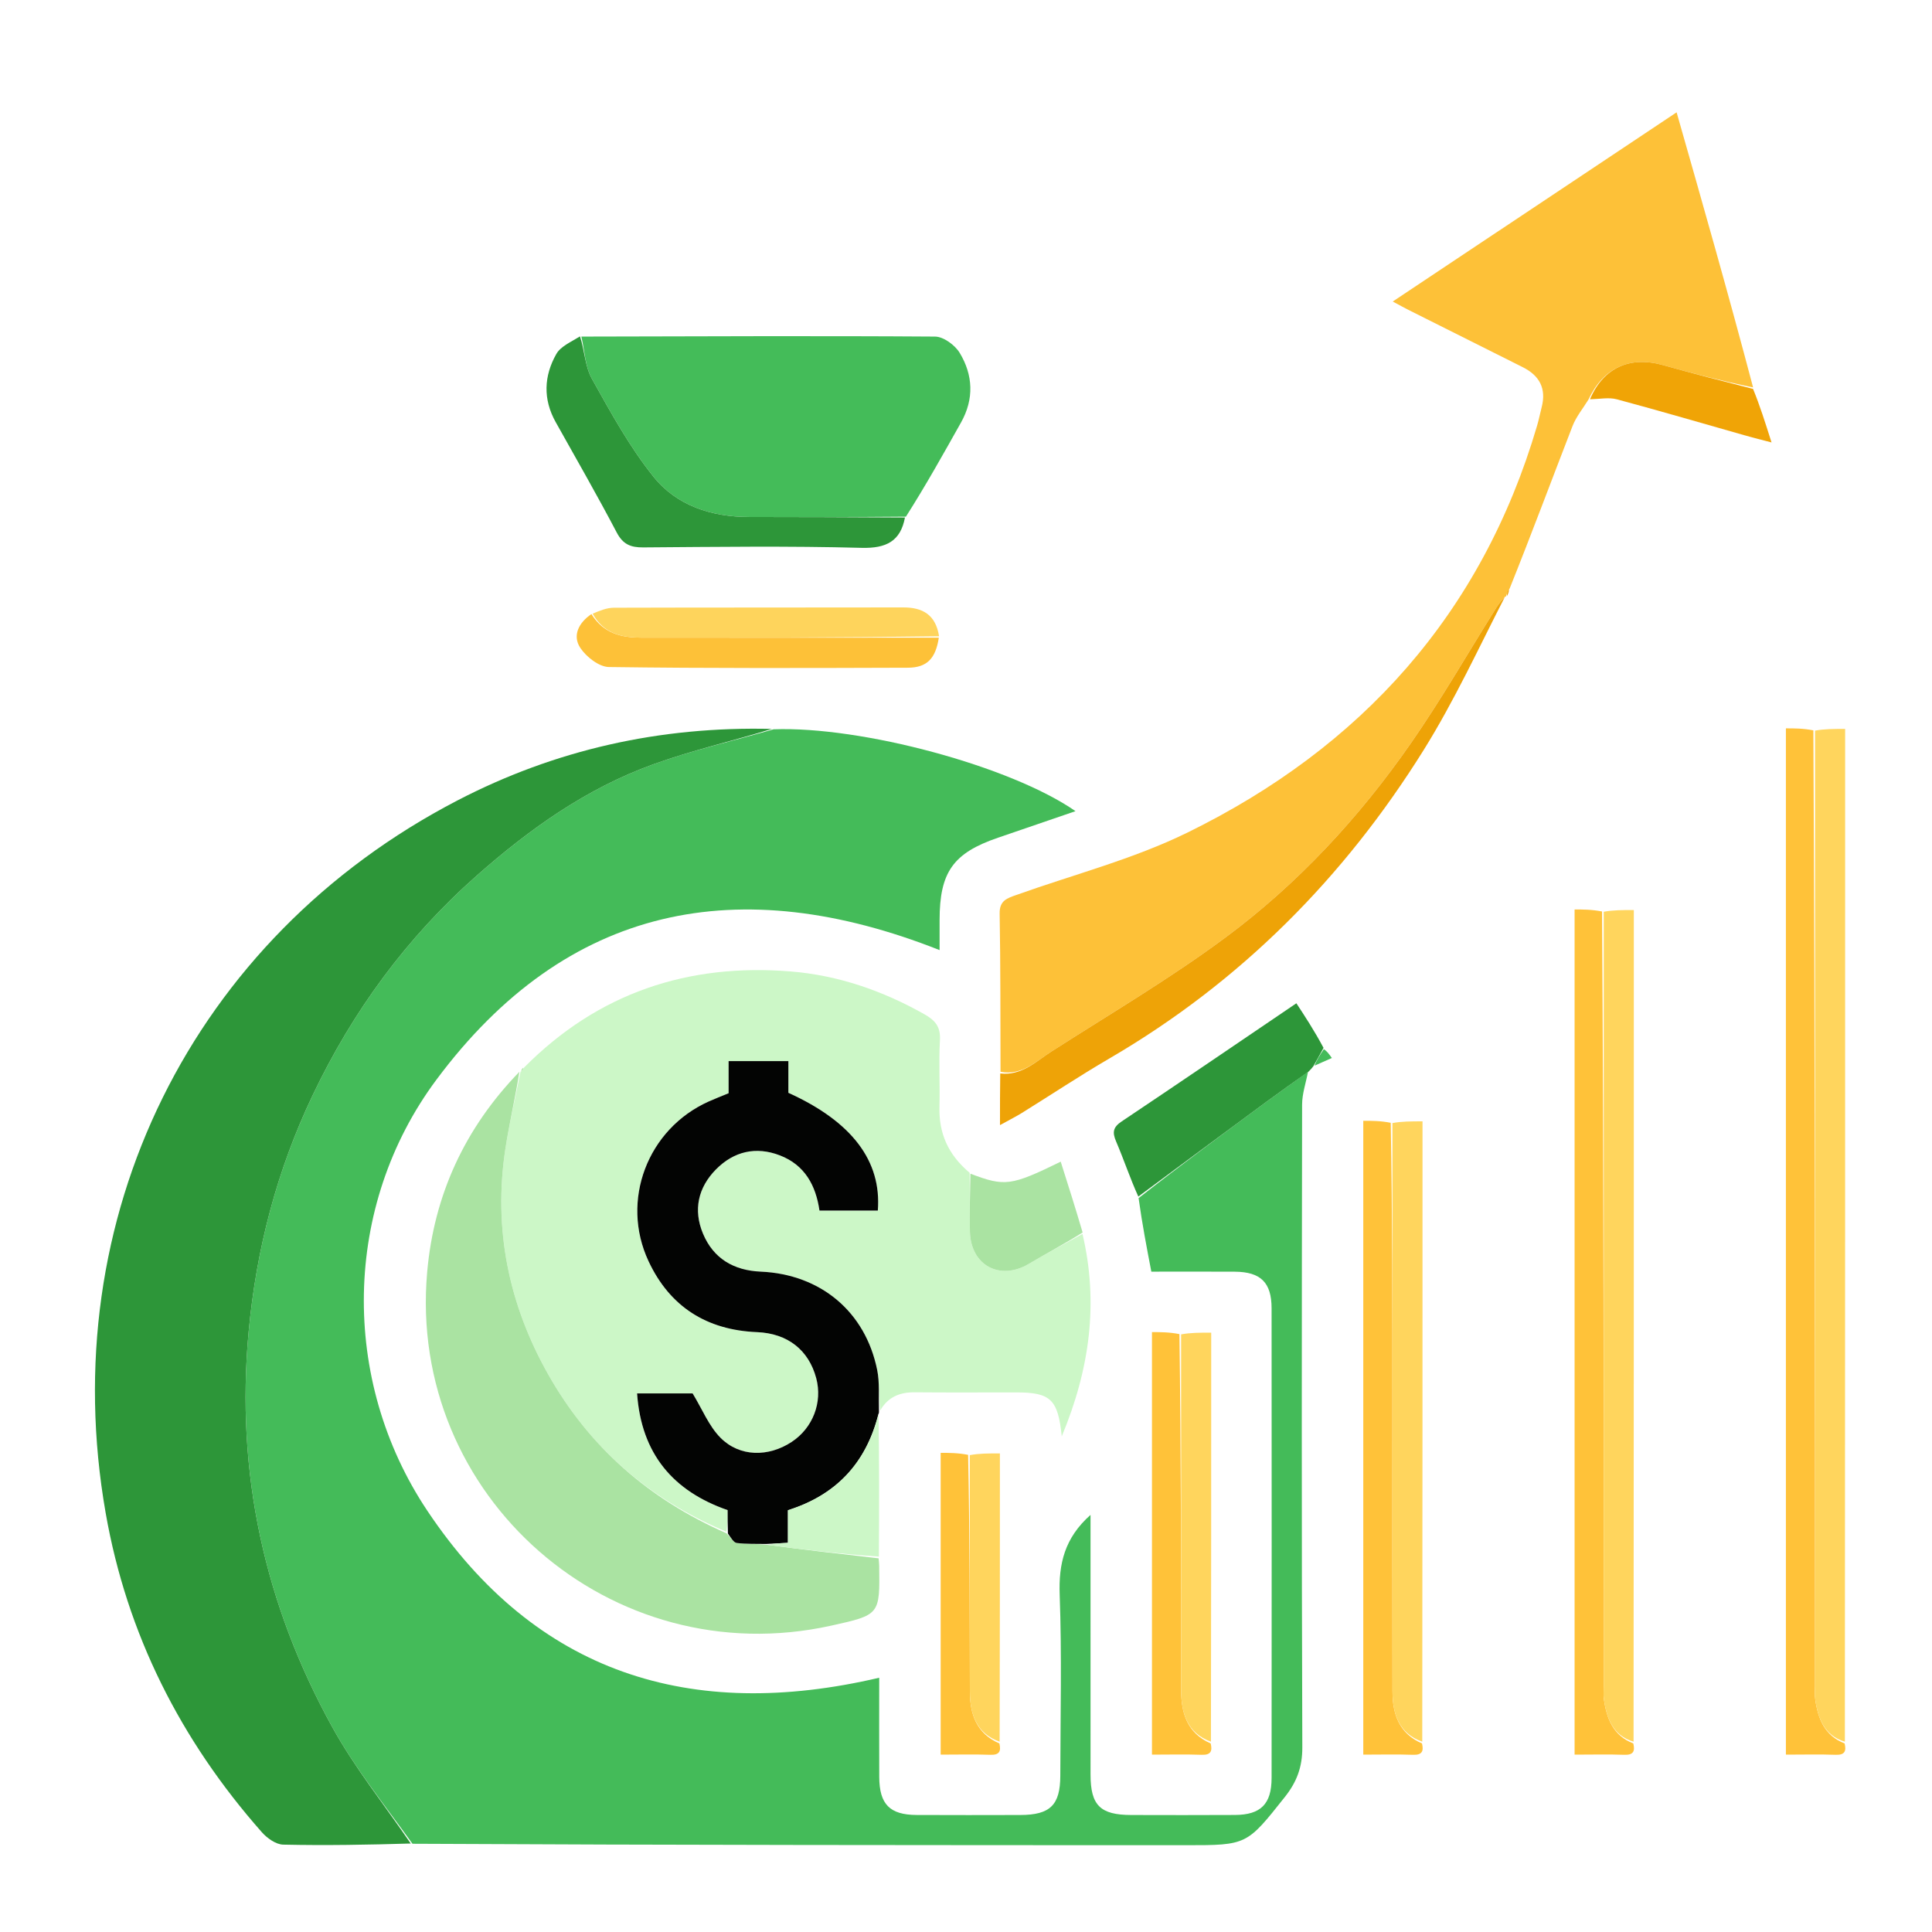
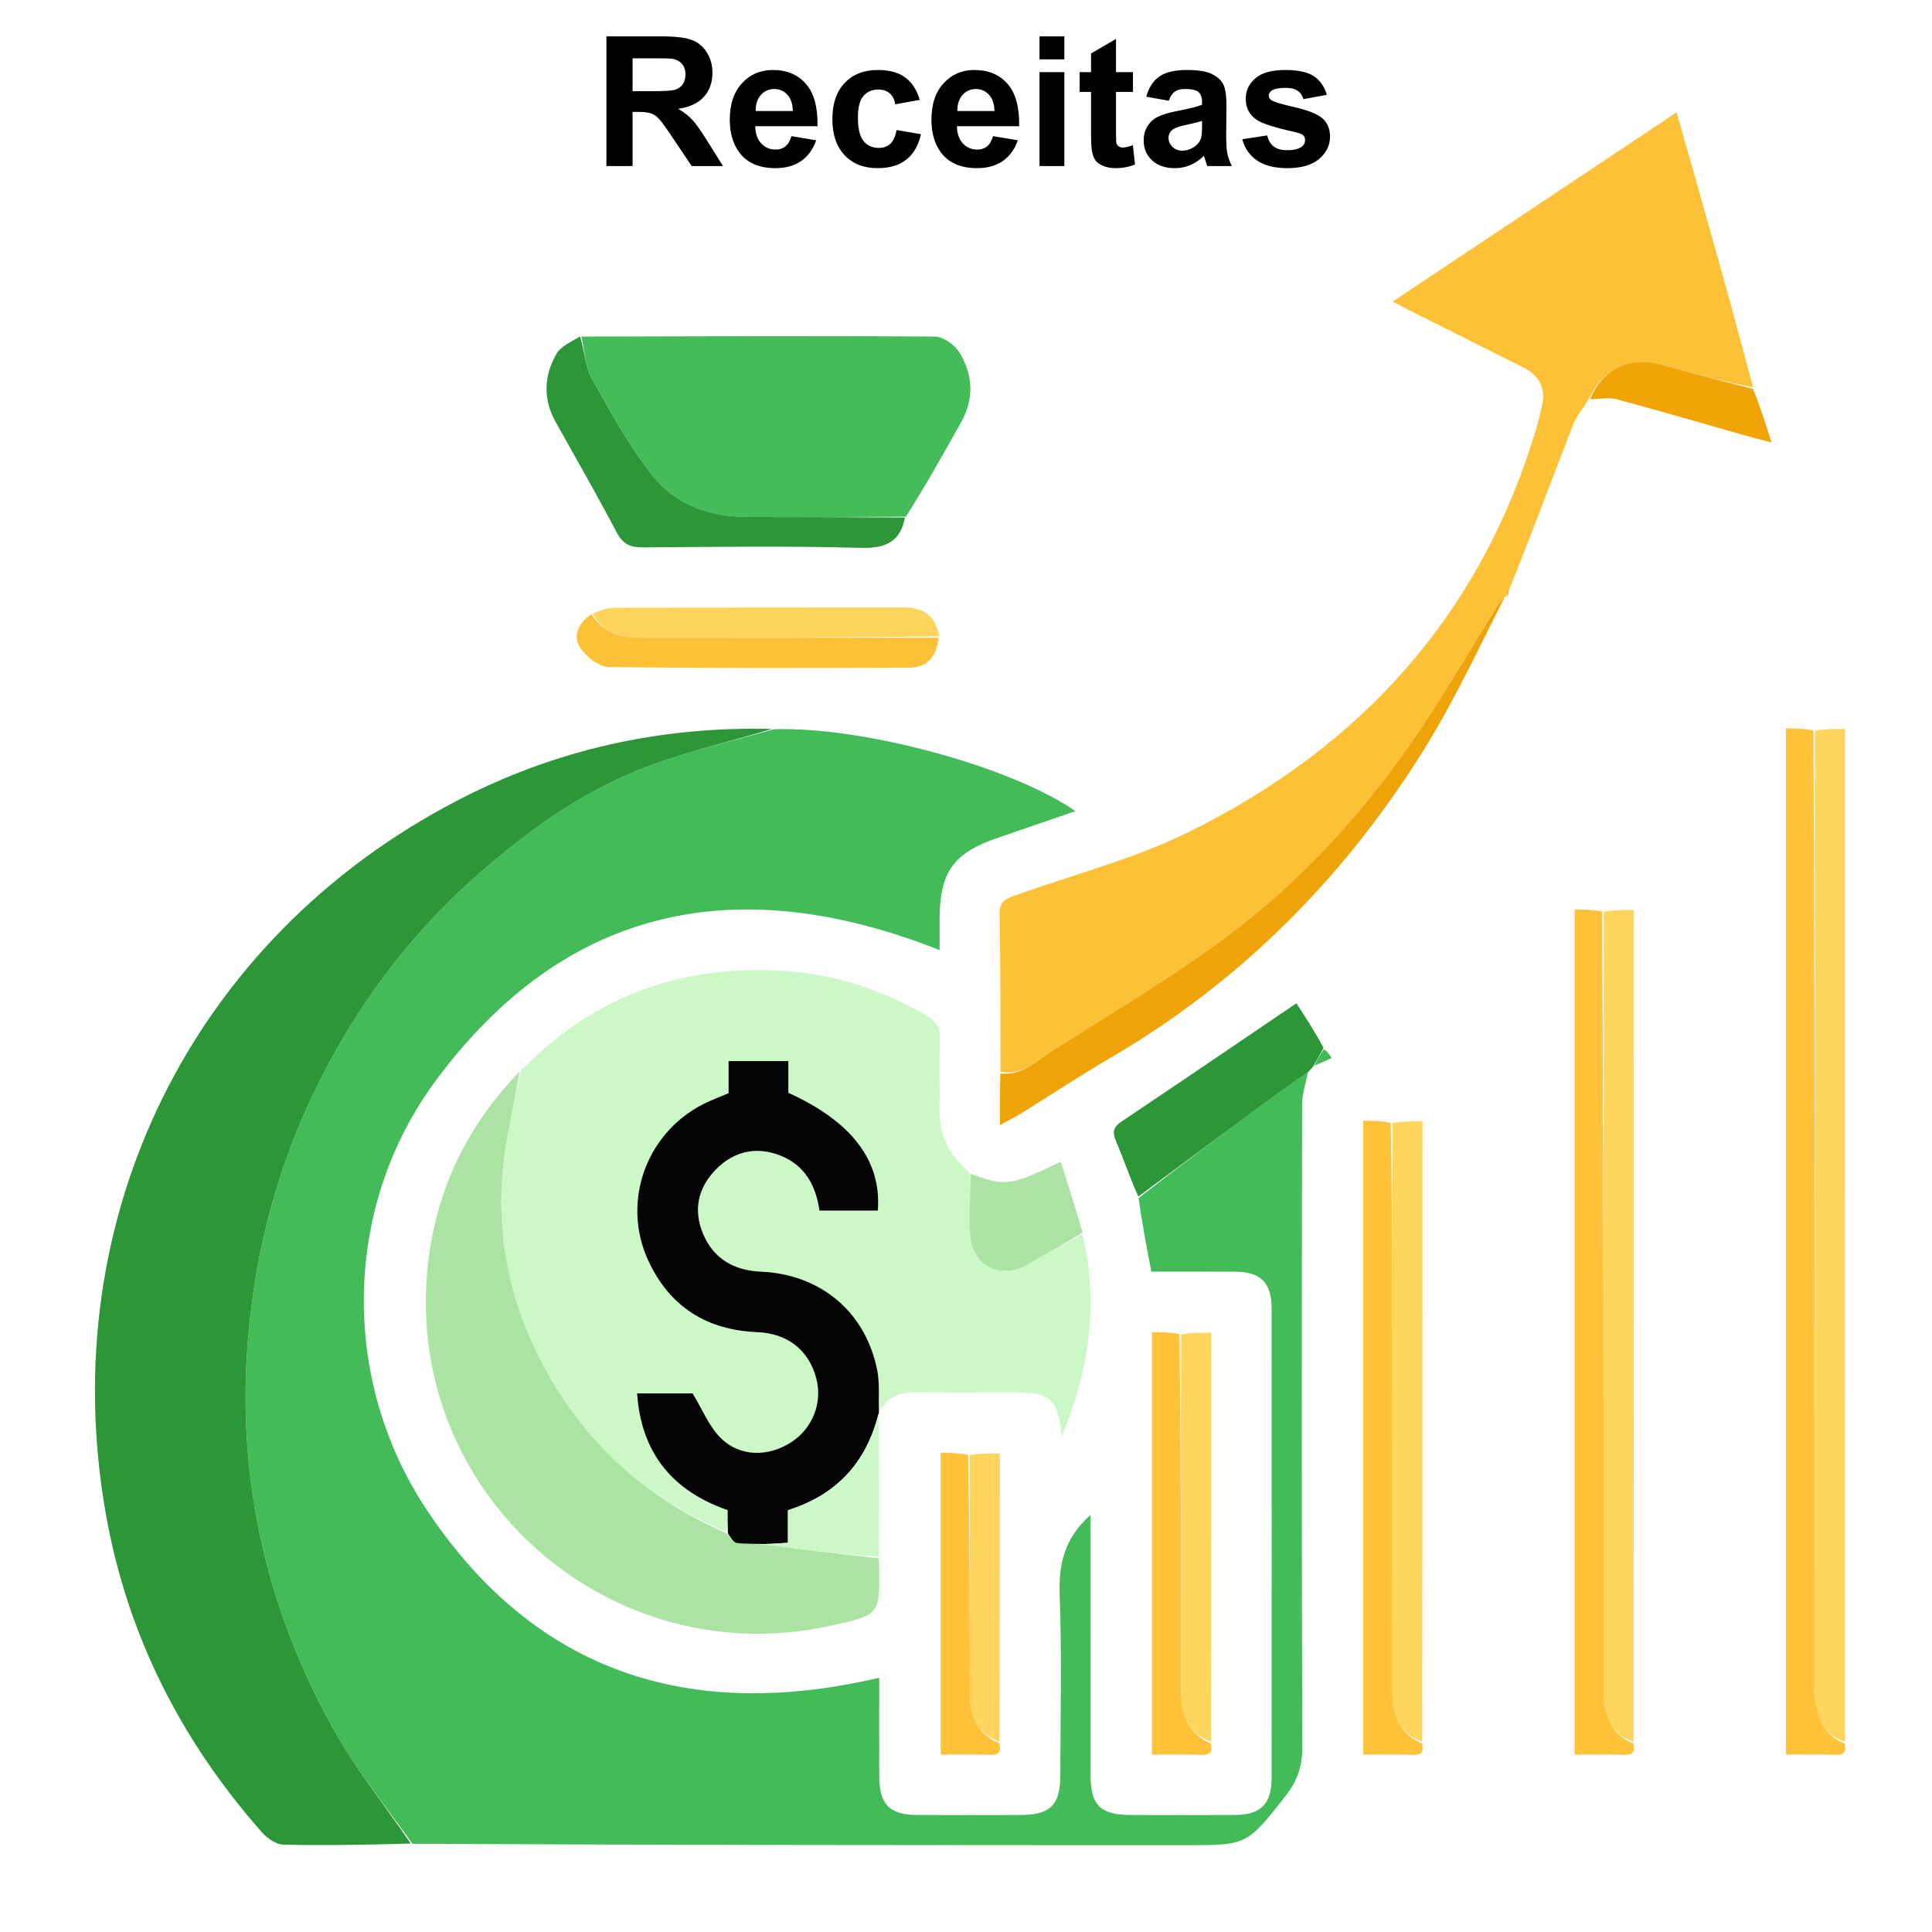
<svg xmlns="http://www.w3.org/2000/svg" width="512" height="512" viewBox="0 0 512 512" fill="none">
  <path d="M346.63 284.055C346.087 286.945 345.075 289.835 345.07 292.725C344.977 349.517 344.925 406.31 345.127 463.101C345.146 468.321 343.632 472.27 340.51 476.204C330.408 488.936 330.488 489.003 314.298 489C246.181 488.987 178.064 488.973 109.31 488.616C101.749 478.114 93.978 468.424 88.06 457.71C70.083 425.161 62.437 390.267 65.887 352.997C67.918 331.051 73.372 310.16 82.84 290.293C93.487 267.951 107.809 248.393 126.432 231.968C140.406 219.643 155.433 208.958 173.016 202.591C183.439 198.816 194.331 196.333 205.012 193.27C228.299 192.416 267.852 203.035 285.018 214.965C277.948 217.388 271.217 219.699 264.483 222.002C252.589 226.069 249.009 231.114 249.001 243.838C248.999 246.468 249.001 249.097 249.001 251.785C195.88 230.79 150.268 239.629 115.648 286.142C90.769 319.567 90.094 365.714 113.251 400.372C142.057 443.485 183.006 456.328 233.001 444.618C233.001 453.291 232.972 462.099 233.01 470.907C233.042 478.148 235.786 480.952 242.909 480.988C252.074 481.034 261.239 481.015 270.404 480.994C278.3 480.976 280.979 478.361 280.991 470.587C281.017 454.59 281.414 438.578 280.827 422.602C280.526 414.415 282.127 407.566 289 401.464C289 403.343 289 404.83 289 406.317C289 427.646 288.99 448.976 289.006 470.305C289.012 478.45 291.584 480.981 299.807 480.995C308.972 481.012 318.137 481.041 327.302 480.984C334.125 480.942 336.98 478.084 336.985 471.189C337.013 429.697 337.014 388.205 336.983 346.712C336.978 339.863 334.097 337.058 327.21 337.012C319.893 336.964 312.576 337.001 305.115 337.001C303.872 330.52 302.687 324.344 301.739 317.508C313.172 308.571 324.36 300.281 335.57 292.021C339.228 289.326 342.942 286.708 346.63 284.055Z" fill="#44BB59" />
  <path d="M138.934 282.858C158.467 263.168 182.282 255.209 209.631 257.452C222.217 258.483 233.938 262.568 244.966 268.78C247.896 270.43 249.304 272.158 249.095 275.702C248.752 281.51 249.136 287.358 248.967 293.181C248.765 300.174 251.116 305.857 256.959 310.796C257.078 316.506 256.907 321.476 257.041 326.437C257.282 335.384 265.013 339.484 272.652 334.935C277.312 332.159 282.127 329.642 286.873 327.009C291.164 345.244 288.824 362.776 281.375 380.645C280.38 370.811 278.383 369.006 269.357 369.003C260.375 368.999 251.393 369.062 242.412 368.975C238.367 368.936 235.284 370.267 233.262 373.801C232.816 370.013 233.145 366.436 232.464 363.063C229.339 347.588 217.463 337.692 201.591 336.997C194.475 336.686 189.073 333.56 186.297 326.92C183.668 320.632 185.003 314.709 189.731 309.912C194.454 305.119 200.315 303.733 206.687 306.192C213.249 308.723 216.199 314.103 217.17 320.813C222.419 320.813 227.535 320.813 232.634 320.813C233.658 307.65 225.765 297.243 208.927 289.605C208.927 286.967 208.927 284.189 208.927 281.207C203.548 281.207 198.473 281.207 193.087 281.207C193.087 284.169 193.087 286.945 193.087 289.718C191.141 290.523 189.443 291.175 187.786 291.919C171.608 299.183 164.35 318.157 171.868 334.226C177.523 346.315 187.283 352.479 200.642 353.03C208.746 353.363 214.306 357.771 216.303 365.211C218.029 371.642 215.41 378.442 209.783 382.138C203.659 386.16 196.034 386.151 190.944 381.027C187.857 377.919 186.116 373.475 183.547 369.265C179.344 369.265 174.242 369.265 168.835 369.265C169.948 385.281 178.4 395.18 192.833 400.192C192.833 402.336 192.833 404.155 192.487 405.919C171.868 397.274 156.127 383.385 145.327 364.313C134.808 345.737 130.669 325.651 133.946 304.358C135 297.508 136.607 290.743 137.961 283.939C137.961 283.939 137.992 283.998 138.21 283.885C138.597 283.467 138.766 283.162 138.934 282.858Z" fill="#CCF7C7" />
  <path d="M204.553 193.172C194.331 196.333 183.44 198.816 173.016 202.591C155.433 208.958 140.406 219.643 126.432 231.968C107.809 248.393 93.487 267.951 82.84 290.293C73.373 310.16 67.918 331.051 65.887 352.997C62.437 390.267 70.083 425.161 88.06 457.71C93.978 468.424 101.75 478.114 108.847 488.55C97.691 488.884 86.357 489.099 75.034 488.845C73.11 488.801 70.787 487.139 69.396 485.564C47.852 461.164 33.623 433.051 27.999 400.939C14.314 322.795 50.883 248.645 121.229 212.125C147.105 198.691 174.865 192.439 204.553 193.172Z" fill="#2D9639" />
  <path d="M420.971 105.866C419.537 108.21 417.71 110.402 416.732 112.923C411.242 127.076 405.955 141.309 400.086 155.929C399.409 156.936 399.245 157.528 399.082 158.12C399.082 158.12 399.057 158.044 398.777 158.176C397.827 159.242 397.105 160.144 396.495 161.116C388.993 173.073 381.961 185.357 373.914 196.935C360.178 216.697 343.859 234.32 324.52 248.625C309.851 259.474 294.039 268.785 278.651 278.649C274.543 281.283 270.79 285.118 265.148 284.03C265.098 270.048 265.165 256.064 264.915 242.086C264.853 238.612 266.966 238.024 269.342 237.175C284.504 231.759 300.326 227.683 314.691 220.638C360.775 198.039 392.69 162.67 407.352 112.784C407.82 111.193 408.131 109.557 408.55 107.951C409.841 103.001 408.024 99.544 403.536 97.303C393.43 92.256 383.335 87.187 373.239 82.119C372.094 81.544 370.977 80.916 369.091 79.909C394.327 63.088 418.998 46.644 444.318 29.768C451.296 54.235 458.149 78.261 464.585 102.669C456.374 100.965 448.555 98.965 440.79 96.772C431.939 94.273 424.925 97.42 420.971 105.866Z" fill="#FDC138" />
  <path d="M137.638 284.041C136.607 290.743 135 297.508 133.946 304.358C130.669 325.652 134.808 345.737 145.327 364.313C156.127 383.385 171.868 397.274 192.56 406.353C193.733 407.562 194.423 408.802 195.254 408.906C197.821 409.225 200.442 409.112 203.331 409.391C213.359 410.735 223.099 411.854 232.839 412.974C232.893 413.636 232.985 414.298 232.995 414.961C233.18 427.956 233.178 427.956 220.271 430.813C161.92 443.73 107.947 396.607 113.204 337.124C115.005 316.745 123.132 299.006 137.638 284.041Z" fill="#AAE3A2" />
  <path d="M154.069 89.198C185.311 89.134 216.554 88.98 247.795 89.198C250.033 89.213 253.076 91.446 254.324 93.507C257.885 99.392 258.181 105.735 254.675 111.972C250.037 120.222 245.437 128.493 240.077 136.922C225.724 137.059 212.114 137.017 198.504 137.005C188.557 136.997 179.344 134.009 173.195 126.349C166.833 118.423 161.856 109.316 156.866 100.395C155.053 97.155 154.951 92.958 154.069 89.198Z" fill="#44BC59" />
  <path d="M203.042 409.166C200.442 409.112 197.821 409.225 195.254 408.906C194.423 408.802 193.733 407.562 192.906 406.408C192.833 404.155 192.833 402.336 192.833 400.192C178.4 395.18 169.948 385.281 168.835 369.265C174.242 369.265 179.344 369.265 183.547 369.265C186.116 373.475 187.857 377.919 190.944 381.027C196.034 386.151 203.66 386.16 209.783 382.138C215.41 378.442 218.029 371.642 216.303 365.211C214.307 357.772 208.746 353.364 200.642 353.03C187.284 352.479 177.523 346.315 171.868 334.226C164.35 318.157 171.608 299.183 187.787 291.919C189.443 291.175 191.141 290.523 193.087 289.719C193.087 286.945 193.087 284.169 193.087 281.207C198.473 281.207 203.548 281.207 208.927 281.207C208.927 284.189 208.927 286.967 208.927 289.605C225.765 297.243 233.658 307.65 232.634 320.813C227.535 320.813 222.419 320.813 217.17 320.813C216.199 314.103 213.249 308.723 206.687 306.192C200.315 303.733 194.454 305.119 189.731 309.912C185.003 314.709 183.669 320.632 186.297 326.92C189.073 333.56 194.476 336.686 201.591 336.997C217.463 337.692 229.339 347.588 232.464 363.063C233.146 366.436 232.816 370.013 232.938 373.99C232.923 374.484 232.956 374.416 232.784 374.758C229.466 387.888 221.491 396.223 208.813 400.223C208.813 403.307 208.813 406.076 208.813 408.865C206.663 408.978 204.852 409.072 203.042 409.166Z" fill="#030403" />
  <path d="M488.843 462.032C489.323 464.035 488.915 465.128 486.472 465.041C482.173 464.886 477.864 464.998 473.283 464.998C473.283 374.31 473.283 283.927 473.283 193.021C475.568 193.021 477.84 193.021 480.558 193.552C481.003 278.315 481.001 362.547 481.001 446.78C481.001 447.945 480.881 449.129 481.043 450.272C481.771 455.415 483.472 459.952 488.843 462.032Z" fill="#FFC239" />
  <path d="M488.912 461.564C483.472 459.952 481.771 455.415 481.043 450.272C480.881 449.129 481.001 447.945 481.001 446.78C481.001 362.547 481.003 278.315 481.007 193.625C483.484 193.167 485.958 193.167 488.982 193.167C488.982 282.505 488.982 371.801 488.912 461.564Z" fill="#FFD55D" />
  <path d="M432.843 462.032C433.322 464.035 432.916 465.128 430.472 465.041C426.174 464.886 421.866 464.998 417.283 464.998C417.283 390.31 417.283 315.927 417.283 241.021C419.568 241.021 421.84 241.021 424.558 241.552C425.003 310.317 425.001 378.551 425.001 446.785C425.001 447.95 424.881 449.133 425.043 450.276C425.772 455.417 427.473 459.953 432.843 462.032Z" fill="#FFC239" />
  <path d="M432.912 461.564C427.474 459.953 425.772 455.417 425.043 450.276C424.881 449.133 425.001 447.95 425.001 446.785C425.001 378.551 425.003 310.317 425.007 241.625C427.484 241.167 429.958 241.167 432.982 241.167C432.982 314.504 432.982 387.8 432.912 461.564Z" fill="#FFD55D" />
  <path d="M376.843 462.032C377.322 464.034 376.916 465.128 374.472 465.041C370.174 464.886 365.867 464.997 361.284 464.997C361.284 408.978 361.284 353.261 361.284 297.021C363.568 297.021 365.84 297.021 368.558 297.552C369.003 322.868 369.001 347.653 369 372.438C368.999 397.722 368.967 423.007 369.025 448.291C369.039 454.261 370.784 459.418 376.843 462.032Z" fill="#FFC239" />
  <path d="M153.703 89.142C154.951 92.958 155.053 97.155 156.866 100.395C161.856 109.316 166.833 118.423 173.195 126.349C179.343 134.009 188.556 136.997 198.504 137.005C212.114 137.017 225.724 137.059 239.823 137.145C238.654 143.393 234.908 145.361 228.32 145.184C209.045 144.667 189.746 144.929 170.457 145.068C167.099 145.092 165.08 144.254 163.419 141.086C158.247 131.229 152.693 121.572 147.258 111.854C143.866 105.788 144.132 99.618 147.438 93.802C148.594 91.769 151.326 90.632 153.703 89.142Z" fill="#2D9639" />
  <path d="M376.913 461.564C370.784 459.418 369.039 454.261 369.025 448.291C368.967 423.007 369 397.722 369 372.438C369.001 347.653 369.003 322.868 369.007 297.625C371.483 297.167 373.956 297.167 376.982 297.167C376.982 351.834 376.982 406.465 376.913 461.564Z" fill="#FFD55D" />
  <path d="M265.077 284.485C270.79 285.118 274.543 281.283 278.651 278.649C294.039 268.785 309.851 259.474 324.519 248.625C343.859 234.32 360.178 216.697 373.914 196.935C381.961 185.357 388.992 173.073 396.495 161.116C397.105 160.144 397.827 159.242 398.816 158.169C391.901 171.639 385.423 185.72 377.285 198.766C356.167 232.618 328.708 260.258 294.05 280.475C286.155 285.08 278.527 290.143 270.761 294.97C269.394 295.82 267.947 296.541 265.006 298.169C265.006 292.956 265.006 288.948 265.077 284.485Z" fill="#EEA307" />
  <path d="M346.816 283.962C342.942 286.708 339.228 289.326 335.57 292.021C324.36 300.281 313.172 308.571 301.67 317.103C299.525 312.389 297.854 307.349 295.773 302.484C294.724 300.032 294.986 298.707 297.261 297.185C312.525 286.973 327.698 276.625 343.552 265.88C345.635 269.045 348.314 273.118 350.752 277.704C349.689 279.671 348.866 281.124 348.044 282.577C347.696 283.007 347.349 283.438 346.816 283.962Z" fill="#2D9639" />
  <path d="M320.843 462.032C321.322 464.034 320.917 465.128 318.473 465.041C314.176 464.886 309.869 464.997 305.285 464.997C305.285 427.646 305.285 390.594 305.285 353.021C307.568 353.021 309.84 353.021 312.558 353.552C313.003 385.325 312.995 416.567 313.007 447.809C313.009 453.966 314.596 459.294 320.843 462.032Z" fill="#FFC239" />
  <path d="M320.912 461.564C314.596 459.294 313.009 453.966 313.006 447.809C312.994 416.567 313.003 385.325 313.007 353.625C315.48 353.167 317.951 353.167 320.982 353.167C320.982 389.162 320.982 425.129 320.912 461.564Z" fill="#FFD55D" />
  <path d="M248.8 168.989C247.952 174.498 245.693 176.937 240.58 176.954C214.172 177.039 187.762 177.137 161.359 176.767C158.746 176.73 155.369 174.08 153.785 171.69C151.636 168.447 153.35 165.017 156.736 162.743C159.992 167.957 164.776 168.98 169.941 168.986C196.227 169.017 222.514 168.993 248.8 168.989Z" fill="#FDC138" />
  <path d="M248.865 168.624C222.514 168.993 196.227 169.017 169.941 168.986C164.776 168.98 159.992 167.957 157.052 162.631C158.866 161.872 160.761 161.062 162.659 161.055C188.219 160.971 213.779 161.03 239.34 160.973C244.513 160.961 247.963 162.895 248.865 168.624Z" fill="#FED45C" />
  <path d="M264.843 462.032C265.321 464.033 264.918 465.128 262.474 465.041C258.176 464.886 253.869 464.997 249.286 464.997C249.286 438.314 249.286 411.928 249.286 385.021C251.569 385.021 253.84 385.021 256.558 385.552C257.003 406.831 256.961 427.579 257.026 448.327C257.045 454.286 258.8 459.426 264.843 462.032Z" fill="#FFC239" />
  <path d="M286.906 326.621C282.127 329.642 277.312 332.159 272.652 334.935C265.013 339.484 257.282 335.384 257.041 326.438C256.907 321.476 257.078 316.506 257.168 311.045C266.272 314.483 267.891 314.318 281.101 307.851C283.068 314.045 285.003 320.139 286.906 326.621Z" fill="#AAE3A2" />
  <path d="M264.912 461.564C258.8 459.426 257.045 454.286 257.026 448.327C256.961 427.579 257.003 406.831 257.007 385.625C259.478 385.167 261.947 385.167 264.982 385.167C264.982 410.488 264.982 435.792 264.912 461.564Z" fill="#FFD55D" />
  <path d="M421.357 105.814C424.925 97.42 431.939 94.273 440.789 96.772C448.554 98.965 456.374 100.965 464.578 103.065C466.379 107.474 467.77 111.869 469.475 117.251C466.775 116.543 464.804 116.061 462.852 115.507C451.395 112.259 439.967 108.906 428.467 105.817C426.371 105.255 423.991 105.753 421.357 105.814Z" fill="#F0A406" />
  <path d="M203.331 409.391C204.852 409.072 206.663 408.978 208.813 408.865C208.813 406.076 208.813 403.307 208.813 400.223C221.491 396.223 229.466 387.888 232.822 374.76C233.017 386.963 233.002 399.507 232.913 412.512C223.099 411.854 213.359 410.735 203.331 409.391Z" fill="#CCF7C7" />
  <path d="M348.363 282.41C348.866 281.124 349.689 279.671 350.839 278.039C351.698 278.609 352.231 279.358 352.957 280.379C351.408 281.055 350.046 281.649 348.363 282.41Z" fill="#44BB59" />
  <path d="M399.355 157.958C399.245 157.528 399.409 156.936 399.833 156.161C399.939 156.584 399.783 157.19 399.355 157.958Z" fill="#EEA307" />
  <path d="M138.676 282.948C138.766 283.162 138.597 283.467 138.18 283.87C138.094 283.659 138.256 283.348 138.676 282.948Z" fill="#AAE3A2" />
+   <path d="M160.703 44V9.641H175.305C178.977 9.641 181.641 9.953 183.297 10.578C184.969 11.188 186.305 12.281 187.305 13.859C188.305 15.438 188.805 17.242 188.805 19.273C188.805 21.852 188.047 23.984 186.531 25.672C185.016 27.344 182.75 28.398 179.734 28.836C181.234 29.711 182.469 30.672 183.438 31.719C184.422 32.766 185.742 34.625 187.398 37.297L191.594 44H183.297L178.281 36.523C176.5 33.852 175.281 32.172 174.625 31.484C173.969 30.781 173.273 30.305 172.539 30.055C171.805 29.789 170.641 29.656 169.047 29.656H167.641V44H160.703ZM167.641 24.172H172.773C176.102 24.172 178.18 24.031 179.008 23.75C179.836 23.469 180.484 22.984 180.953 22.297C181.422 21.609 181.656 20.75 181.656 19.719C181.656 18.562 181.344 17.633 180.719 16.93C180.109 16.211 179.242 15.758 178.117 15.57C177.555 15.492 175.867 15.453 173.055 15.453H167.641V24.172ZM209.734 36.078L216.297 37.18C215.453 39.586 214.117 41.422 212.289 42.688C210.477 43.938 208.203 44.562 205.469 44.562C201.141 44.562 197.938 43.148 195.859 40.32C194.219 38.055 193.398 35.195 193.398 31.742C193.398 27.617 194.477 24.391 196.633 22.062C198.789 19.719 201.516 18.547 204.812 18.547C208.516 18.547 211.438 19.773 213.578 22.227C215.719 24.664 216.742 28.406 216.648 33.453H200.148C200.195 35.406 200.727 36.93 201.742 38.023C202.758 39.102 204.023 39.641 205.539 39.641C206.57 39.641 207.438 39.359 208.141 38.797C208.844 38.234 209.375 37.328 209.734 36.078ZM210.109 29.422C210.062 27.516 209.57 26.07 208.633 25.086C207.695 24.086 206.555 23.586 205.211 23.586C203.773 23.586 202.586 24.109 201.648 25.156C200.711 26.203 200.25 27.625 200.266 29.422H210.109ZM243.742 26.469L237.25 27.641C237.031 26.344 236.531 25.367 235.75 24.711C234.984 24.055 233.984 23.727 232.75 23.727C231.109 23.727 229.797 24.297 228.812 25.438C227.844 26.562 227.359 28.453 227.359 31.109C227.359 34.062 227.852 36.148 228.836 37.367C229.836 38.586 231.172 39.195 232.844 39.195C234.094 39.195 235.117 38.844 235.914 38.141C236.711 37.422 237.273 36.195 237.602 34.461L244.07 35.562C243.398 38.531 242.109 40.773 240.203 42.289C238.297 43.805 235.742 44.562 232.539 44.562C228.898 44.562 225.992 43.414 223.82 41.117C221.664 38.82 220.586 35.641 220.586 31.578C220.586 27.469 221.672 24.273 223.844 21.992C226.016 19.695 228.953 18.547 232.656 18.547C235.688 18.547 238.094 19.203 239.875 20.516C241.672 21.812 242.961 23.797 243.742 26.469ZM263.172 36.078L269.734 37.18C268.891 39.586 267.555 41.422 265.727 42.688C263.914 43.938 261.641 44.562 258.906 44.562C254.578 44.562 251.375 43.148 249.297 40.32C247.656 38.055 246.836 35.195 246.836 31.742C246.836 27.617 247.914 24.391 250.07 22.062C252.227 19.719 254.953 18.547 258.25 18.547C261.953 18.547 264.875 19.773 267.016 22.227C269.156 24.664 270.18 28.406 270.086 33.453H253.586C253.633 35.406 254.164 36.93 255.18 38.023C256.195 39.102 257.461 39.641 258.977 39.641C260.008 39.641 260.875 39.359 261.578 38.797C262.281 38.234 262.812 37.328 263.172 36.078ZM263.547 29.422C263.5 27.516 263.008 26.07 262.07 25.086C261.133 24.086 259.992 23.586 258.648 23.586C257.211 23.586 256.023 24.109 255.086 25.156C254.148 26.203 253.688 27.625 253.703 29.422H263.547ZM275.477 15.734V9.641H282.062V15.734H275.477ZM275.477 44V19.109H282.062V44H275.477ZM300.25 19.109V24.359H295.75V34.391C295.75 36.422 295.789 37.609 295.867 37.953C295.961 38.281 296.156 38.555 296.453 38.773C296.766 38.992 297.141 39.102 297.578 39.102C298.188 39.102 299.07 38.891 300.227 38.469L300.789 43.578C299.258 44.234 297.523 44.562 295.586 44.562C294.398 44.562 293.328 44.367 292.375 43.977C291.422 43.57 290.719 43.055 290.266 42.43C289.828 41.789 289.523 40.93 289.352 39.852C289.211 39.086 289.141 37.539 289.141 35.211V24.359H286.117V19.109H289.141V14.164L295.75 10.32V19.109H300.25ZM309.742 26.703L303.766 25.625C304.438 23.219 305.594 21.438 307.234 20.281C308.875 19.125 311.312 18.547 314.547 18.547C317.484 18.547 319.672 18.898 321.109 19.602C322.547 20.289 323.555 21.172 324.133 22.25C324.727 23.312 325.023 25.273 325.023 28.133L324.953 35.82C324.953 38.008 325.055 39.625 325.258 40.672C325.477 41.703 325.875 42.812 326.453 44H319.938C319.766 43.562 319.555 42.914 319.305 42.055C319.195 41.664 319.117 41.406 319.07 41.281C317.945 42.375 316.742 43.195 315.461 43.742C314.18 44.289 312.812 44.562 311.359 44.562C308.797 44.562 306.773 43.867 305.289 42.477C303.82 41.086 303.086 39.328 303.086 37.203C303.086 35.797 303.422 34.547 304.094 33.453C304.766 32.344 305.703 31.5 306.906 30.922C308.125 30.328 309.875 29.812 312.156 29.375C315.234 28.797 317.367 28.258 318.555 27.758V27.102C318.555 25.836 318.242 24.938 317.617 24.406C316.992 23.859 315.812 23.586 314.078 23.586C312.906 23.586 311.992 23.82 311.336 24.289C310.68 24.742 310.148 25.547 309.742 26.703ZM318.555 32.047C317.711 32.328 316.375 32.664 314.547 33.055C312.719 33.445 311.523 33.828 310.961 34.203C310.102 34.812 309.672 35.586 309.672 36.523C309.672 37.445 310.016 38.242 310.703 38.914C311.391 39.586 312.266 39.922 313.328 39.922C314.516 39.922 315.648 39.531 316.727 38.75C317.523 38.156 318.047 37.43 318.297 36.57C318.469 36.008 318.555 34.938 318.555 33.359V32.047ZM329.219 36.898L335.828 35.891C336.109 37.172 336.68 38.148 337.539 38.82C338.398 39.477 339.602 39.805 341.148 39.805C342.852 39.805 344.133 39.492 344.992 38.867C345.57 38.43 345.859 37.844 345.859 37.109C345.859 36.609 345.703 36.195 345.391 35.867C345.062 35.555 344.328 35.266 343.188 35C337.875 33.828 334.508 32.758 333.086 31.789C331.117 30.445 330.133 28.578 330.133 26.188C330.133 24.031 330.984 22.219 332.688 20.75C334.391 19.281 337.031 18.547 340.609 18.547C344.016 18.547 346.547 19.102 348.203 20.211C349.859 21.32 351 22.961 351.625 25.133L345.414 26.281C345.148 25.312 344.641 24.57 343.891 24.055C343.156 23.539 342.102 23.281 340.727 23.281C338.992 23.281 337.75 23.523 337 24.008C336.5 24.352 336.25 24.797 336.25 25.344C336.25 25.812 336.469 26.211 336.906 26.539C337.5 26.977 339.547 27.594 343.047 28.391C346.562 29.188 349.016 30.164 350.406 31.32C351.781 32.492 352.469 34.125 352.469 36.219C352.469 38.5 351.516 40.461 349.609 42.102C347.703 43.742 344.883 44.562 341.148 44.562C337.758 44.562 335.07 43.875 333.086 42.5C331.117 41.125 329.828 39.258 329.219 36.898Z" fill="black" />
</svg>
